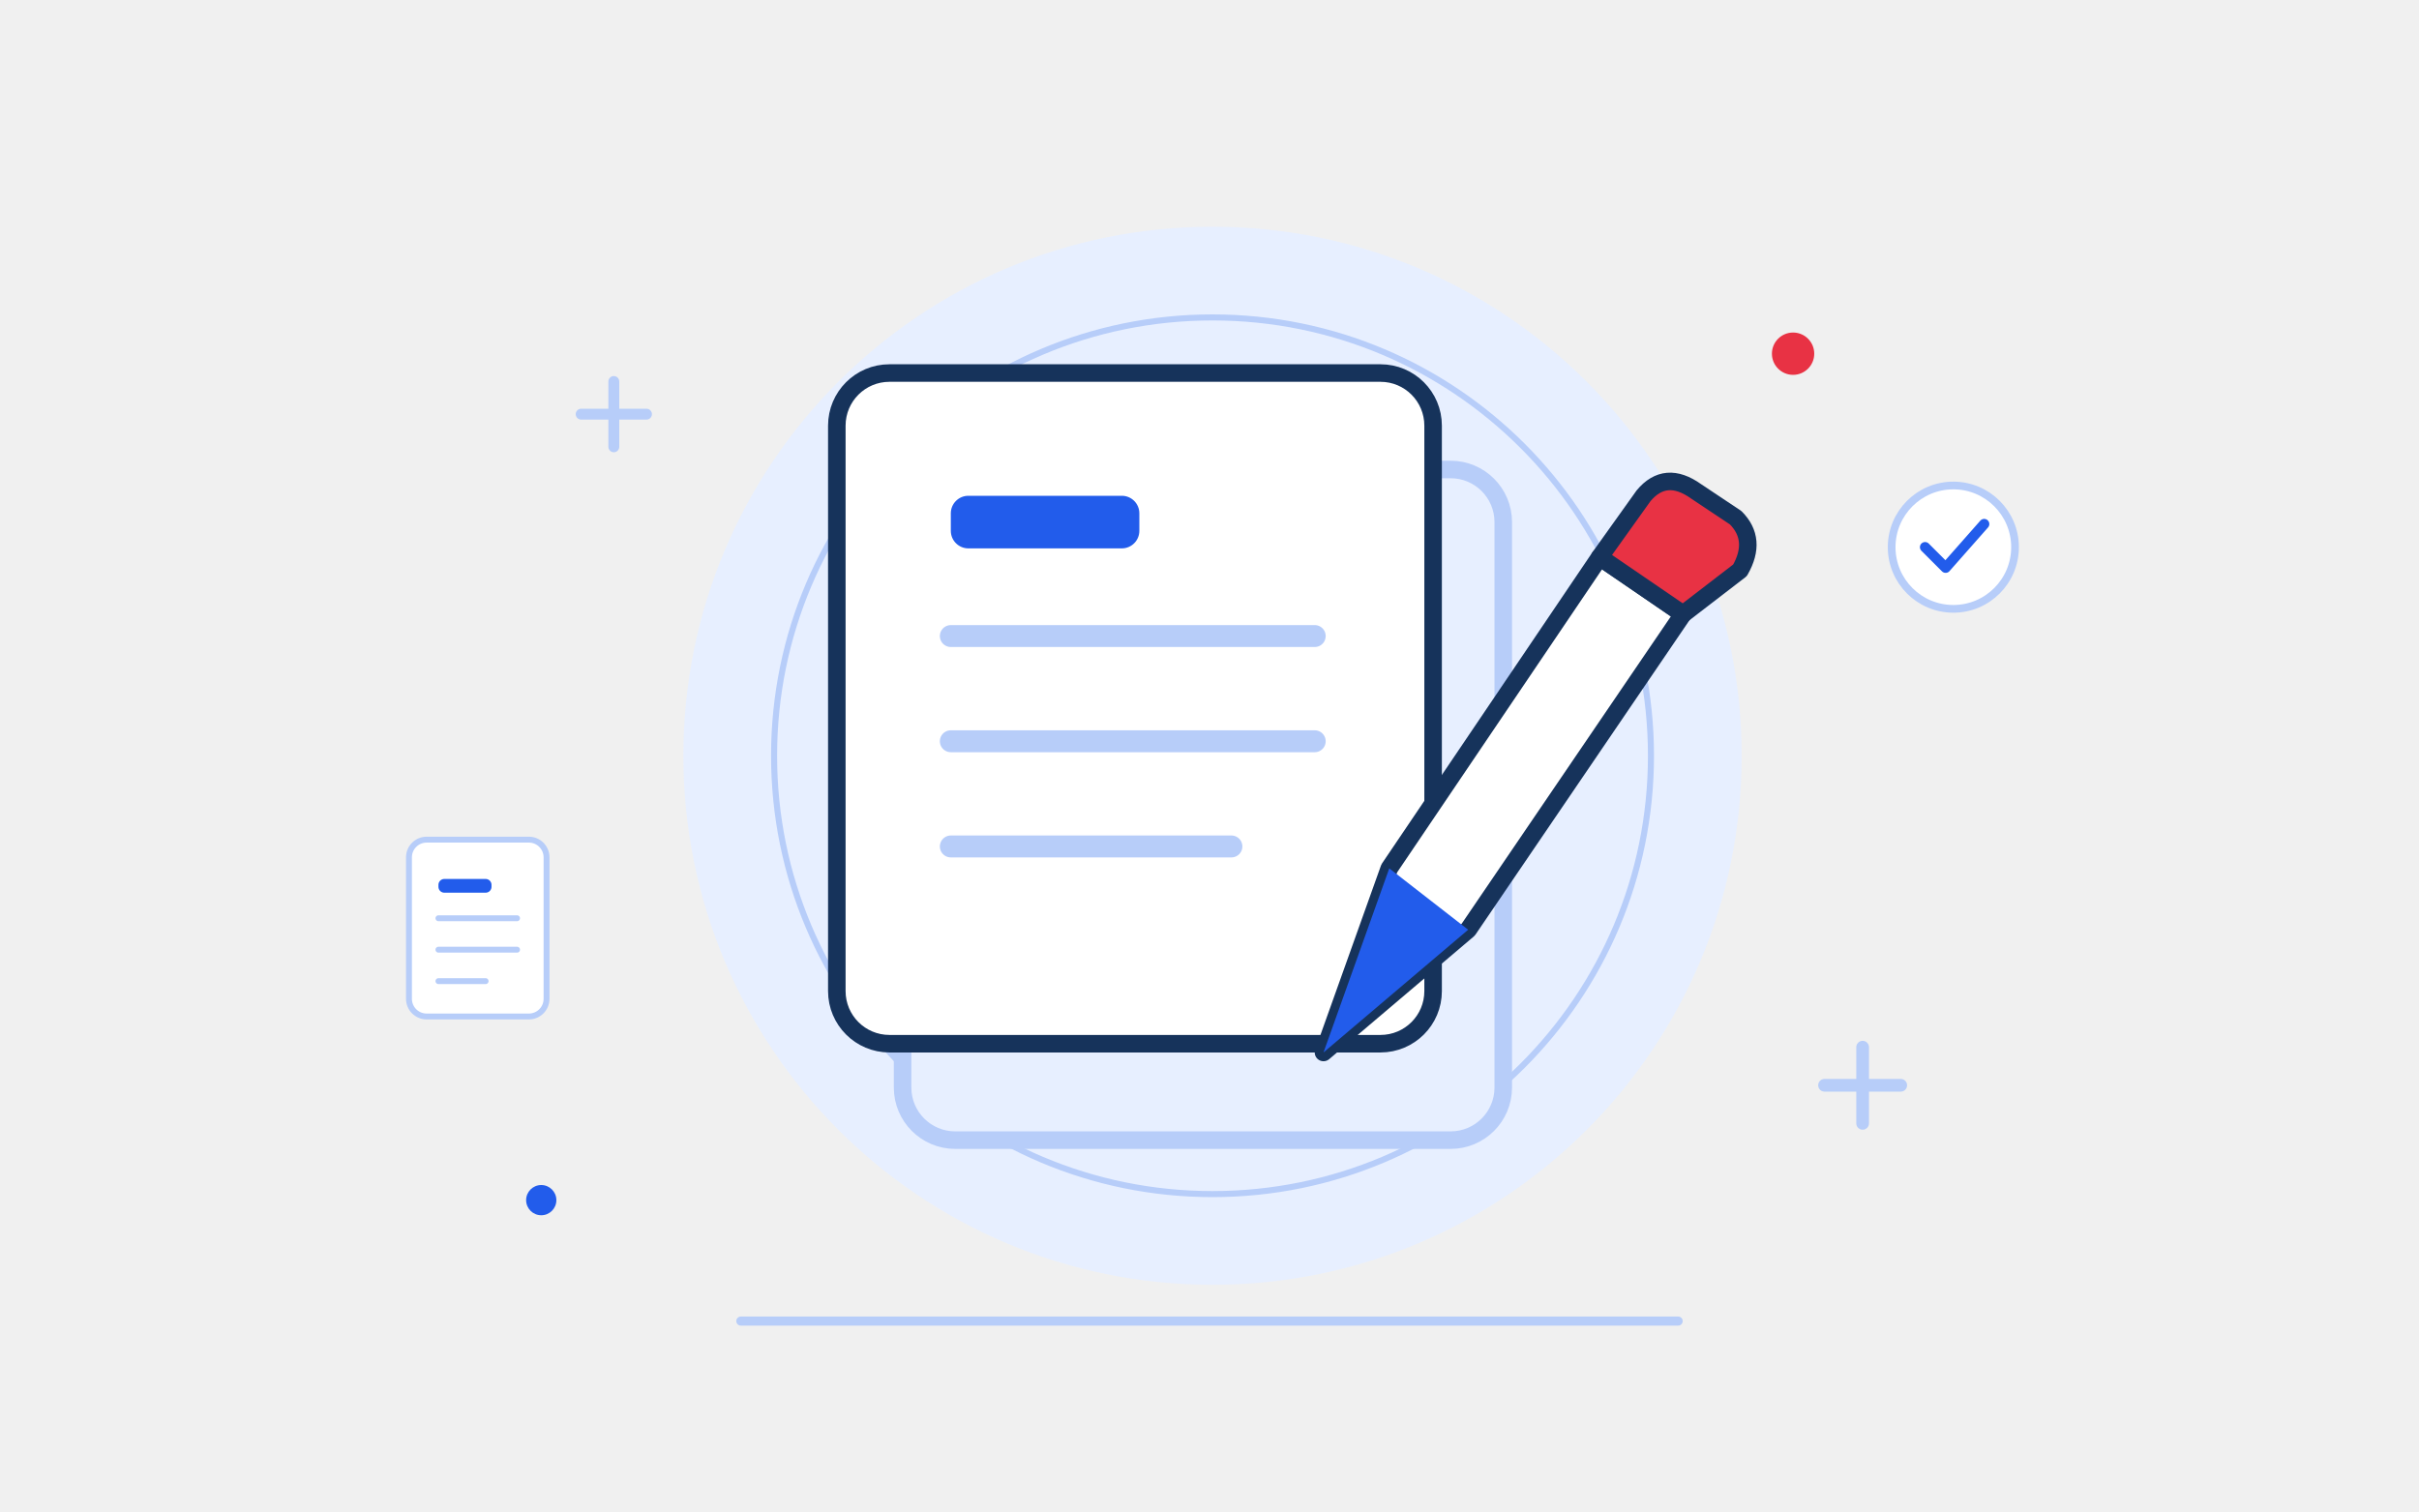
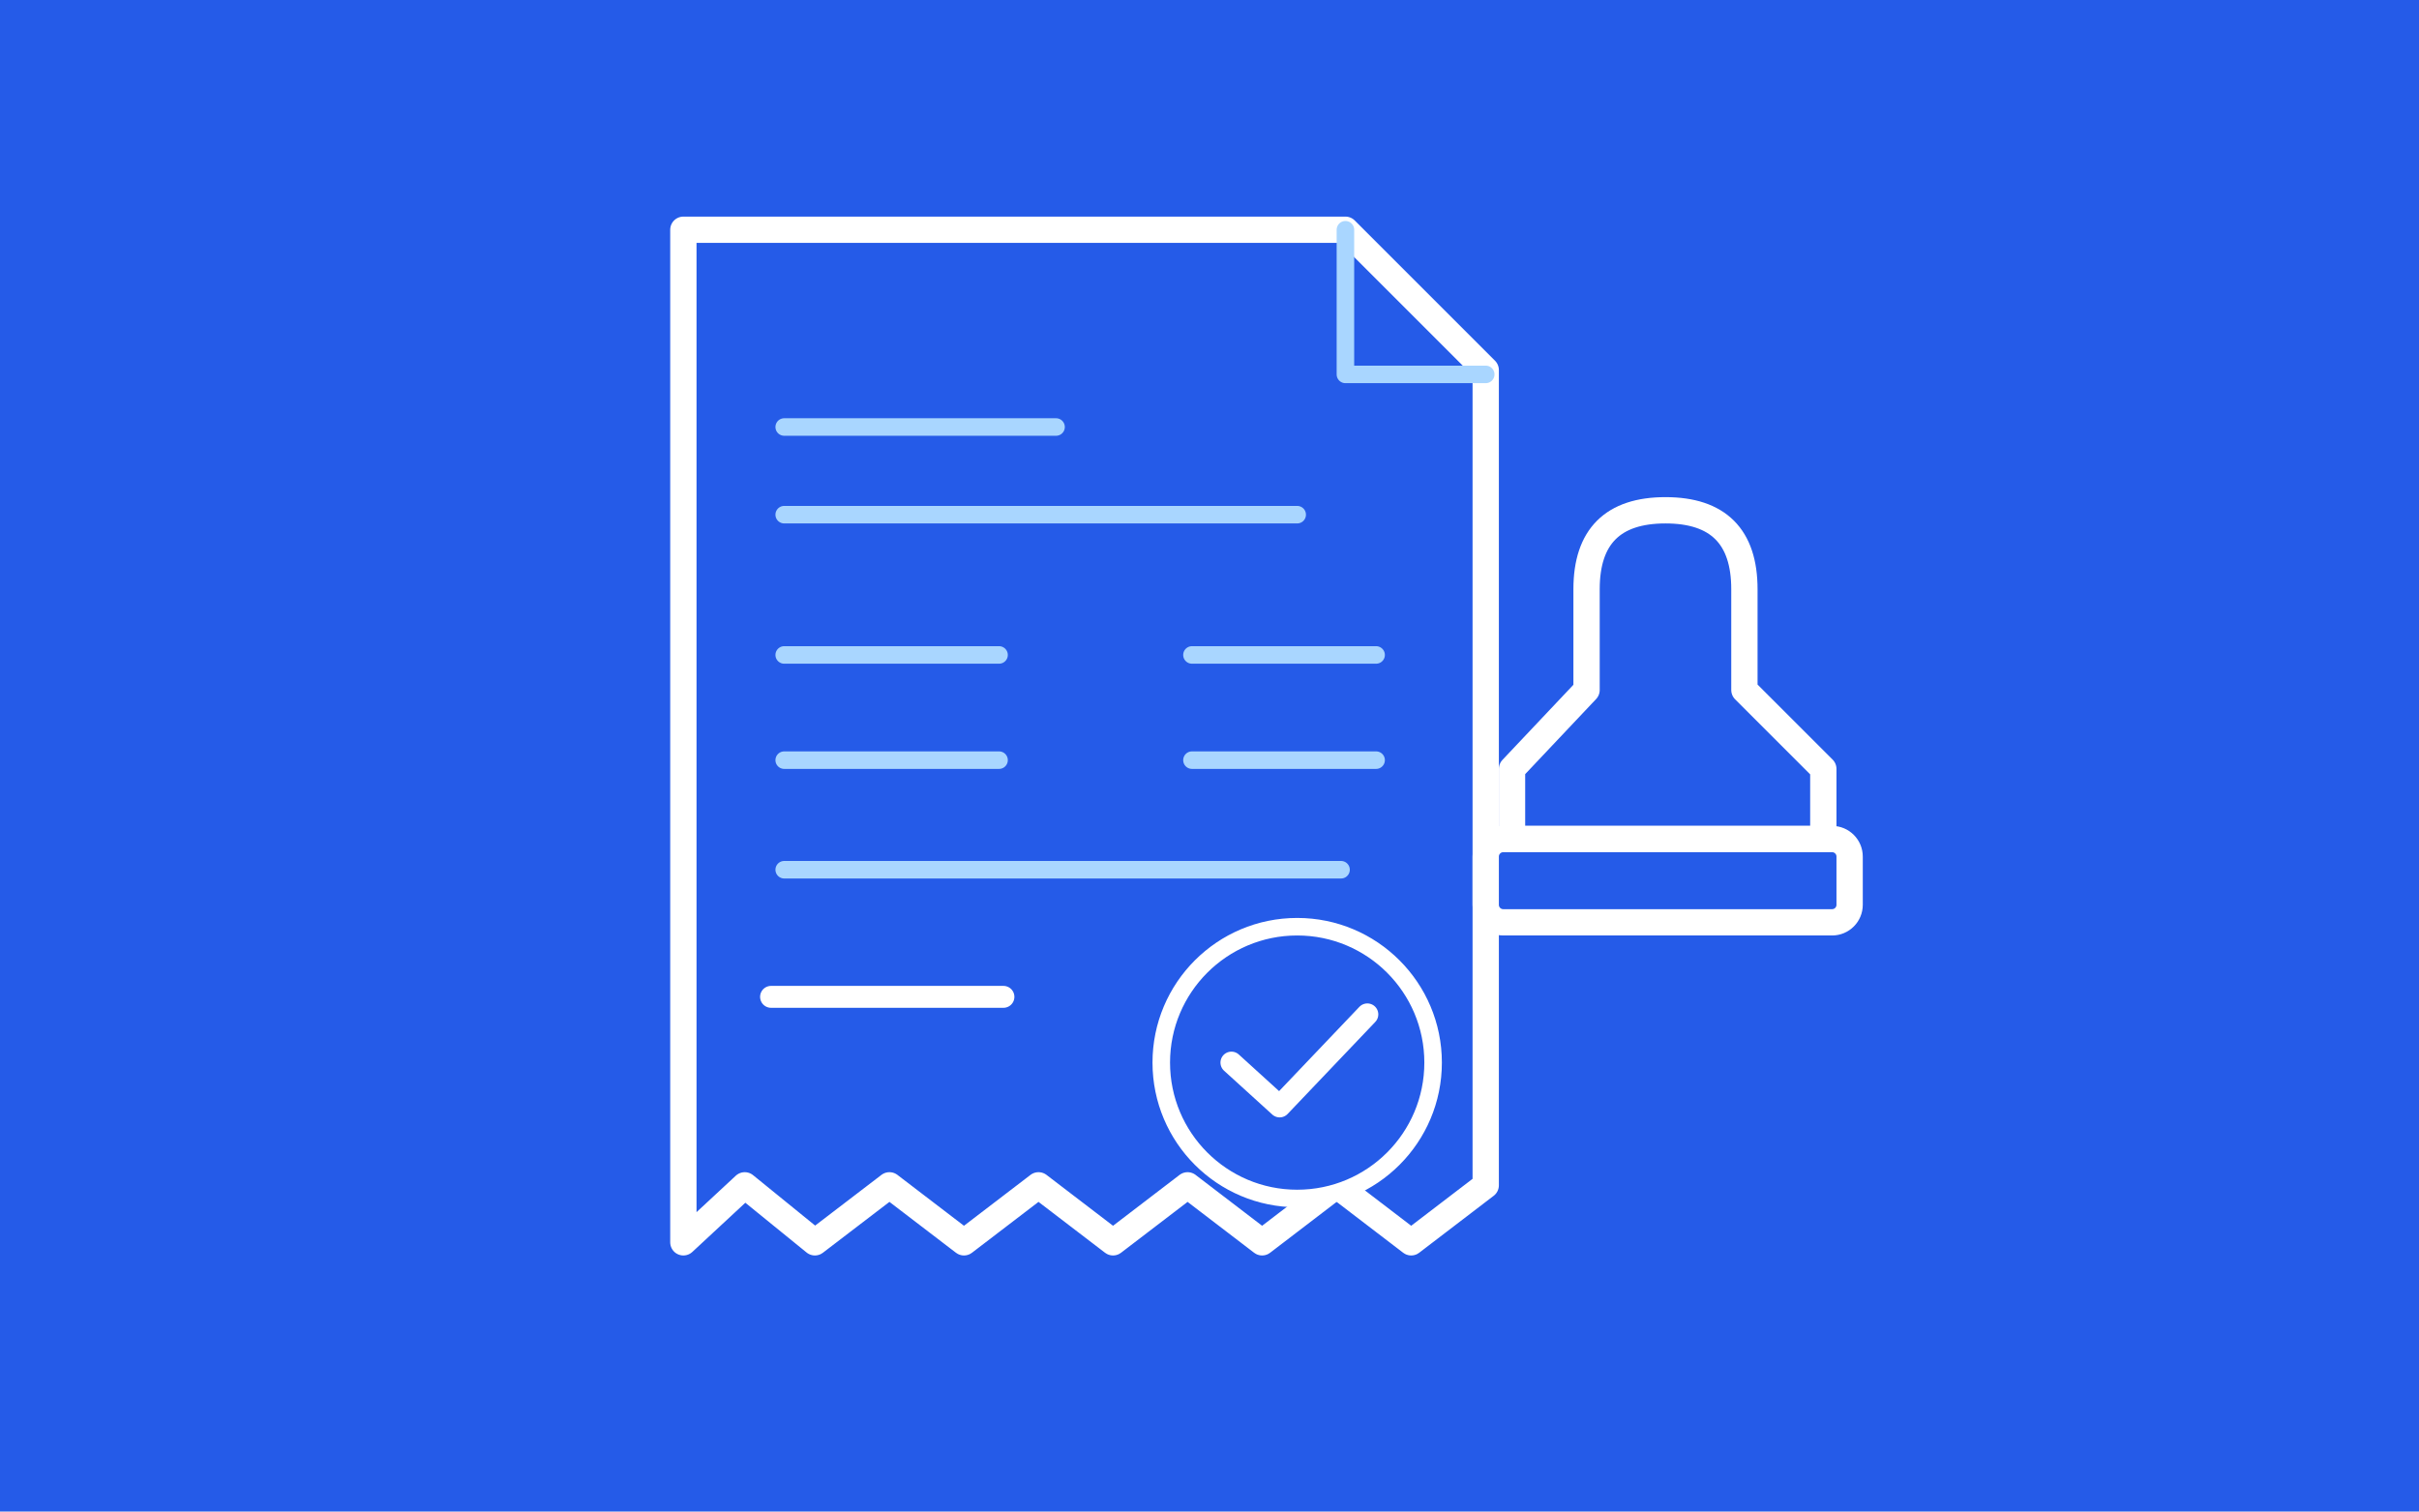
<svg xmlns="http://www.w3.org/2000/svg" viewBox="0 0 800 500" width="800" height="500" fill="none" aria-hidden="true" focusable="false" data-wcs-illustration="6">
-   <circle cx="401" cy="250" r="175" fill="#E7EFFF" />
-   <circle cx="401" cy="250" r="145" fill="none" stroke="#B7CDF9" stroke-width="2" />
-   <g transform="translate(400 251) scale(1.45)">
-     <rect x="-70" y="-66" width="137" height="153" rx="12" fill="#E7EFFF" stroke="#B7CDF9" stroke-width="4" />
-     <rect x="-85" y="-88" width="136" height="153" rx="12" fill="#FFFFFF" stroke="#16335B" stroke-width="4" />
-     <rect x="-59" y="-60" width="43" height="12" rx="4" fill="#225CEB" />
-     <path d="M-59-28H24M-59-4H24M-59 20H5" fill="none" stroke="#B7CDF9" stroke-width="5" stroke-linecap="round" stroke-linejoin="round" />
-     <path d="M26 67L41 25 89-46 108-33 59 39Z" fill="#FFFFFF" stroke="#16335B" stroke-width="4" stroke-linecap="round" stroke-linejoin="round" />
-     <path d="M89-46L99-60Q104-66 111-61L120-55Q125-50 121-43L108-33Z" fill="#E83244" stroke="#16335B" stroke-width="4" stroke-linecap="round" stroke-linejoin="round" />
-     <path d="M26 67L41 25 59 39Z" fill="#225CEB" />
+   <rect width="800" height="500" fill="#255BE8" />
+   <g transform="translate(110 32.5) scale(1.45)">
+     <path d="M80 30H231L263 62V248L246 261L229 248L212 261L195 248L178 261L161 248L144 261L127 248L110 261L94 248L80 261Z" fill="none" stroke="#FFFFFF" stroke-width="6" stroke-linecap="round" stroke-linejoin="round" />
+     <path d="M231 30V63H263" fill="none" stroke="#A9D6FF" stroke-width="4" stroke-linecap="round" stroke-linejoin="round" />
+     <path d="M103 75H165M103 95H220M103 127H152M196 127H238M103 151H152M196 151H238M103 176H230" fill="none" stroke="#A9D6FF" stroke-width="4" stroke-linecap="round" stroke-linejoin="round" />
+     <path d="M100 205H153" fill="none" stroke="#FFFFFF" stroke-width="5" stroke-linecap="round" stroke-linejoin="round" />
+     <path d="M286 135V112Q286 94 304 94Q322 94 322 112V135L340 153V169H269V153Z" fill="#255BE8" stroke="#FFFFFF" stroke-width="6" stroke-linecap="round" stroke-linejoin="round" />
+     <rect x="263" y="169" width="83" height="19" rx="4" fill="#255BE8" stroke="#FFFFFF" stroke-width="6" stroke-linecap="round" stroke-linejoin="round" />
+     <circle cx="220" cy="220" r="31" fill="#255BE8" stroke="#FFFFFF" stroke-width="4" stroke-linecap="round" stroke-linejoin="round" />
+     <path d="M205 220L216 230L236 209" fill="none" stroke="#FFFFFF" stroke-width="5" stroke-linecap="round" stroke-linejoin="round" />
  </g>
-   <g transform="translate(158 307) scale(0.65)">
-     <rect x="-35" y="-45" width="70" height="90" rx="9" fill="#FFFFFF" stroke="#B7CDF9" stroke-width="3" />
-     <rect x="-20" y="-25" width="27" height="7" rx="3" fill="#225CEB" />
-     <path d="M-20-5H20M-20 11H20M-20 27H4" fill="none" stroke="#B7CDF9" stroke-width="3" stroke-linecap="round" stroke-linejoin="round" />
-   </g>
-   <g transform="translate(646 181) scale(0.85)">
-     <circle cx="0" cy="0" r="24" fill="#FFFFFF" stroke="#B7CDF9" stroke-width="3" />
-     <path d="M-11 0L-3 8 12-9" fill="none" stroke="#225CEB" stroke-width="4" stroke-linecap="round" stroke-linejoin="round" />
-   </g>
-   <g transform="translate(203 137) scale(1.2)">
-     <path d="M0-9V9M-9 0H9" fill="none" stroke="#B7CDF9" stroke-width="3" stroke-linecap="round" stroke-linejoin="round" />
-   </g>
-   <g transform="translate(616 359) scale(1.4)">
-     <path d="M0-9V9M-9 0H9" fill="none" stroke="#B7CDF9" stroke-width="3" stroke-linecap="round" stroke-linejoin="round" />
-   </g>
-   <circle cx="593" cy="117" r="7" fill="#E83244" />
-   <circle cx="179" cy="397" r="5" fill="#225CEB" />
-   <path d="M245 437H555" fill="none" stroke="#B7CDF9" stroke-width="3" stroke-linecap="round" stroke-linejoin="round" />
</svg>
